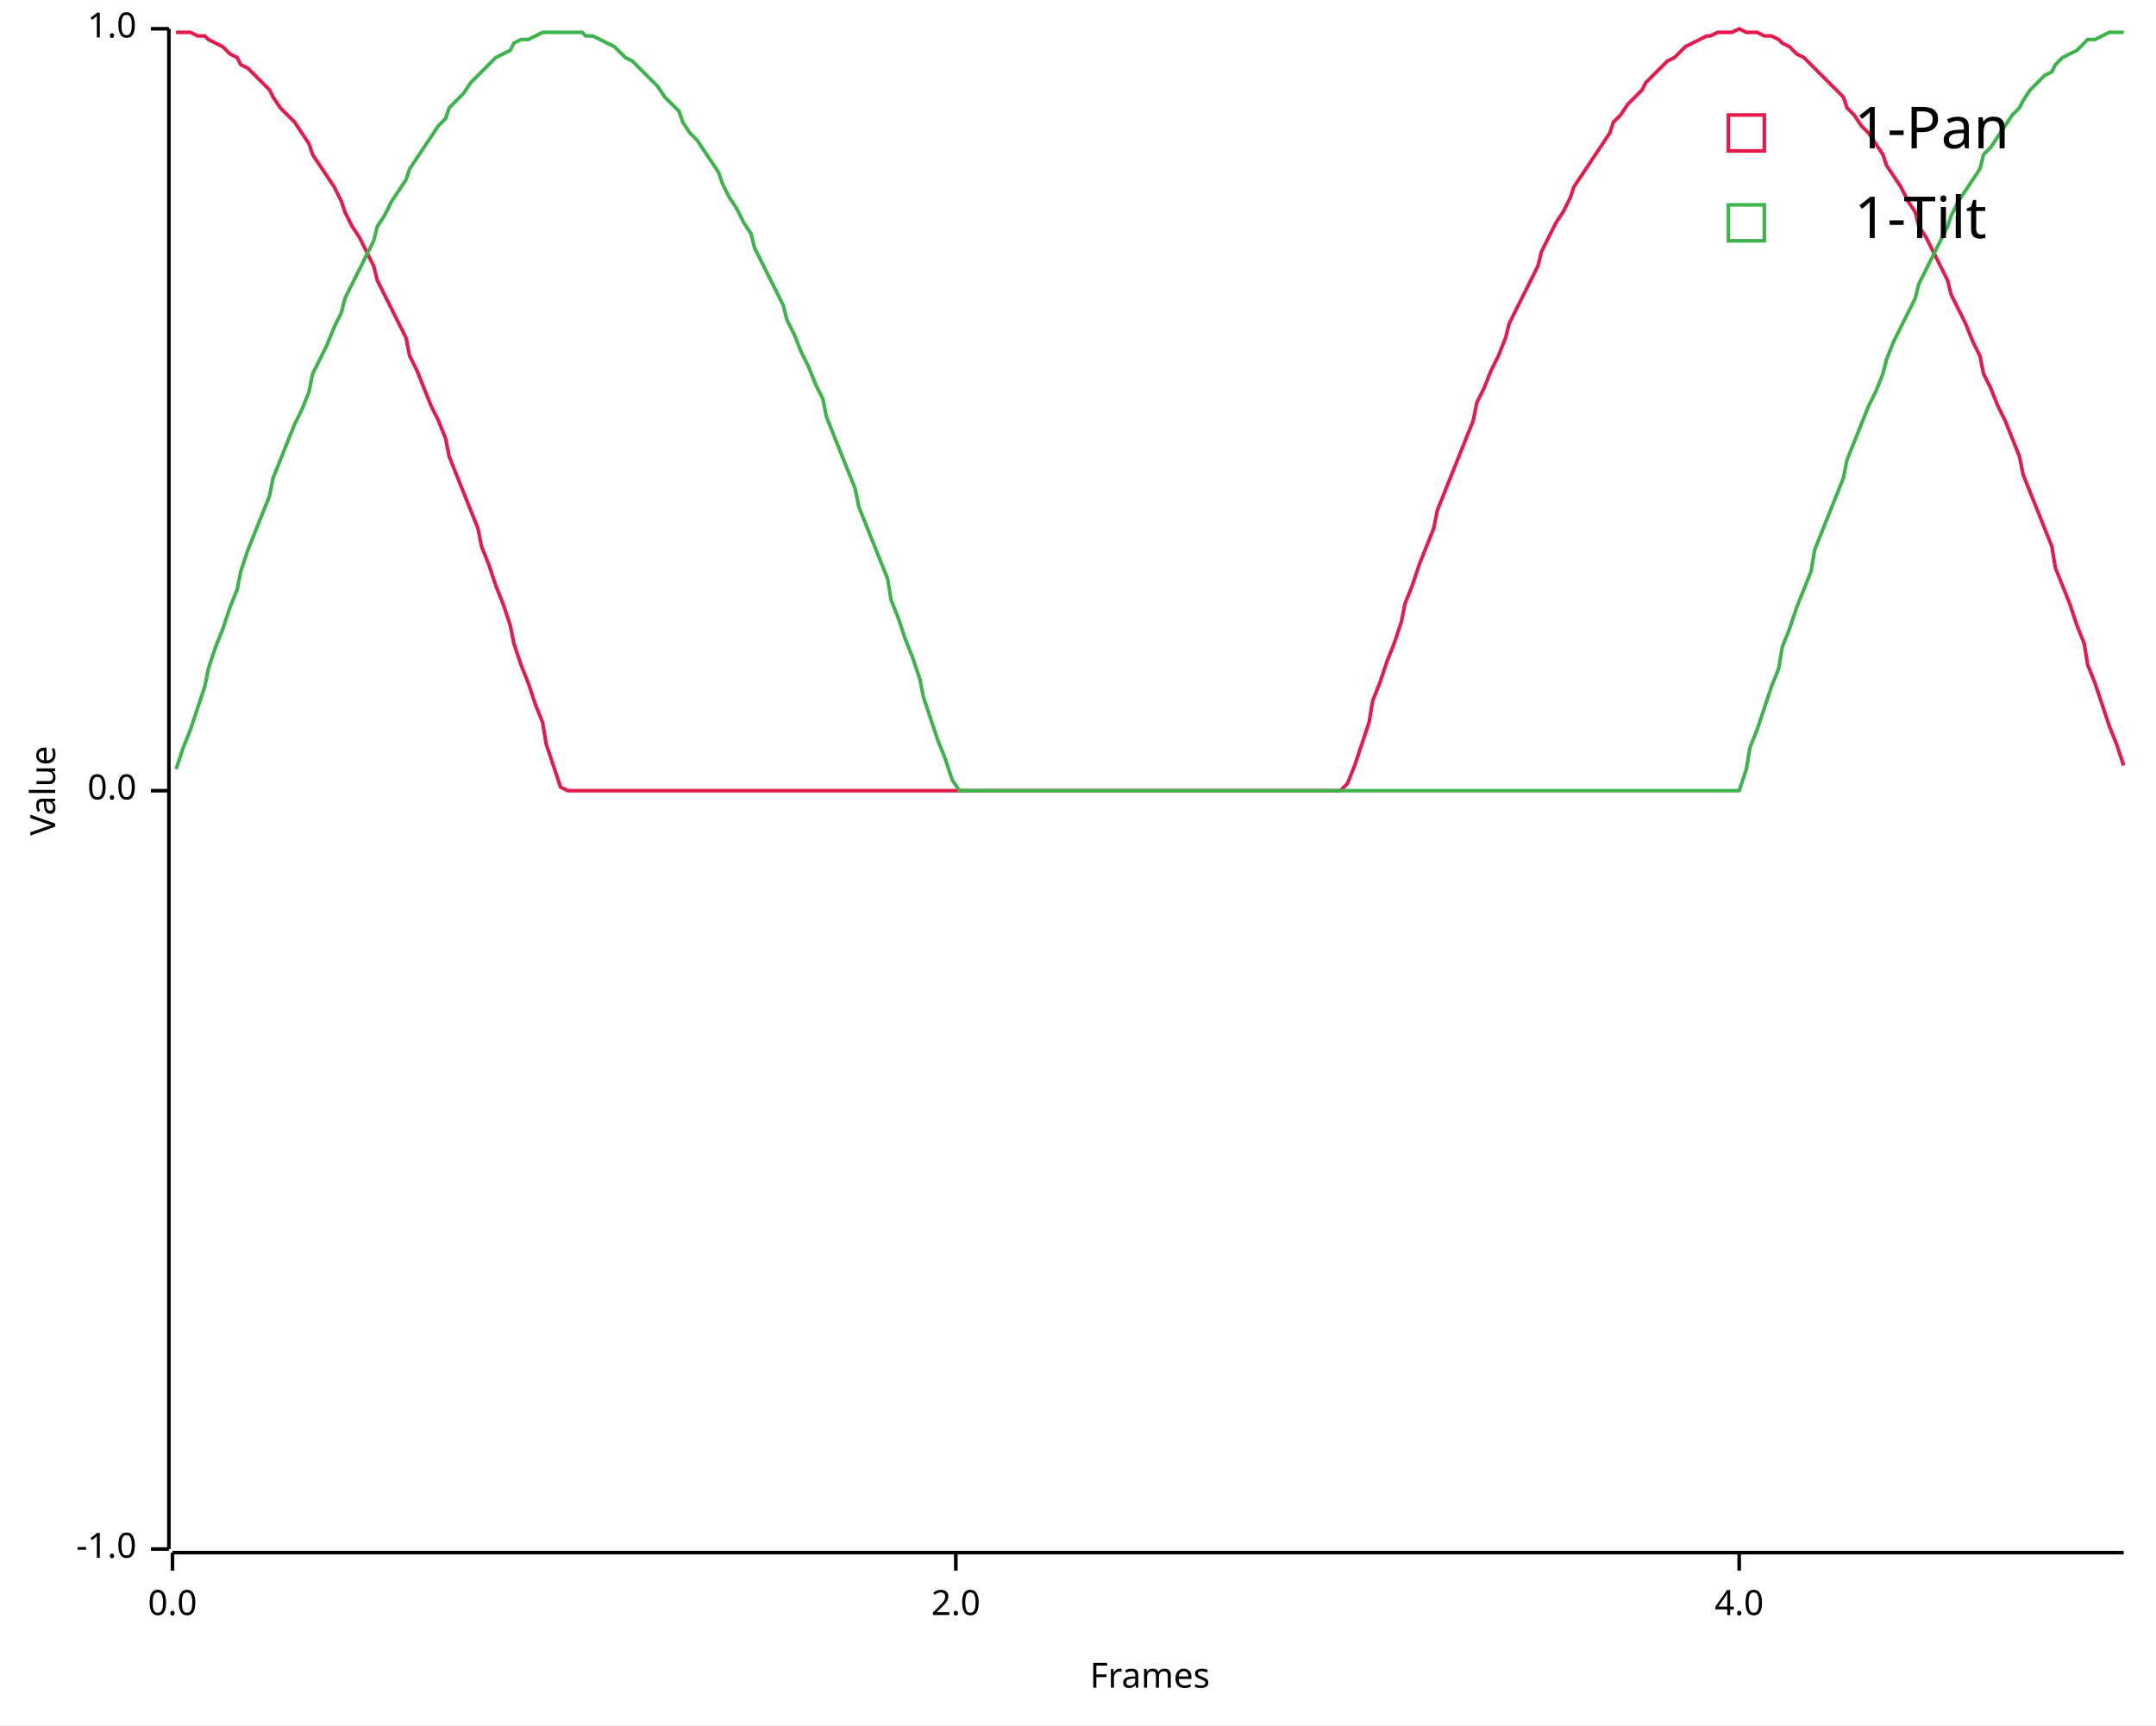
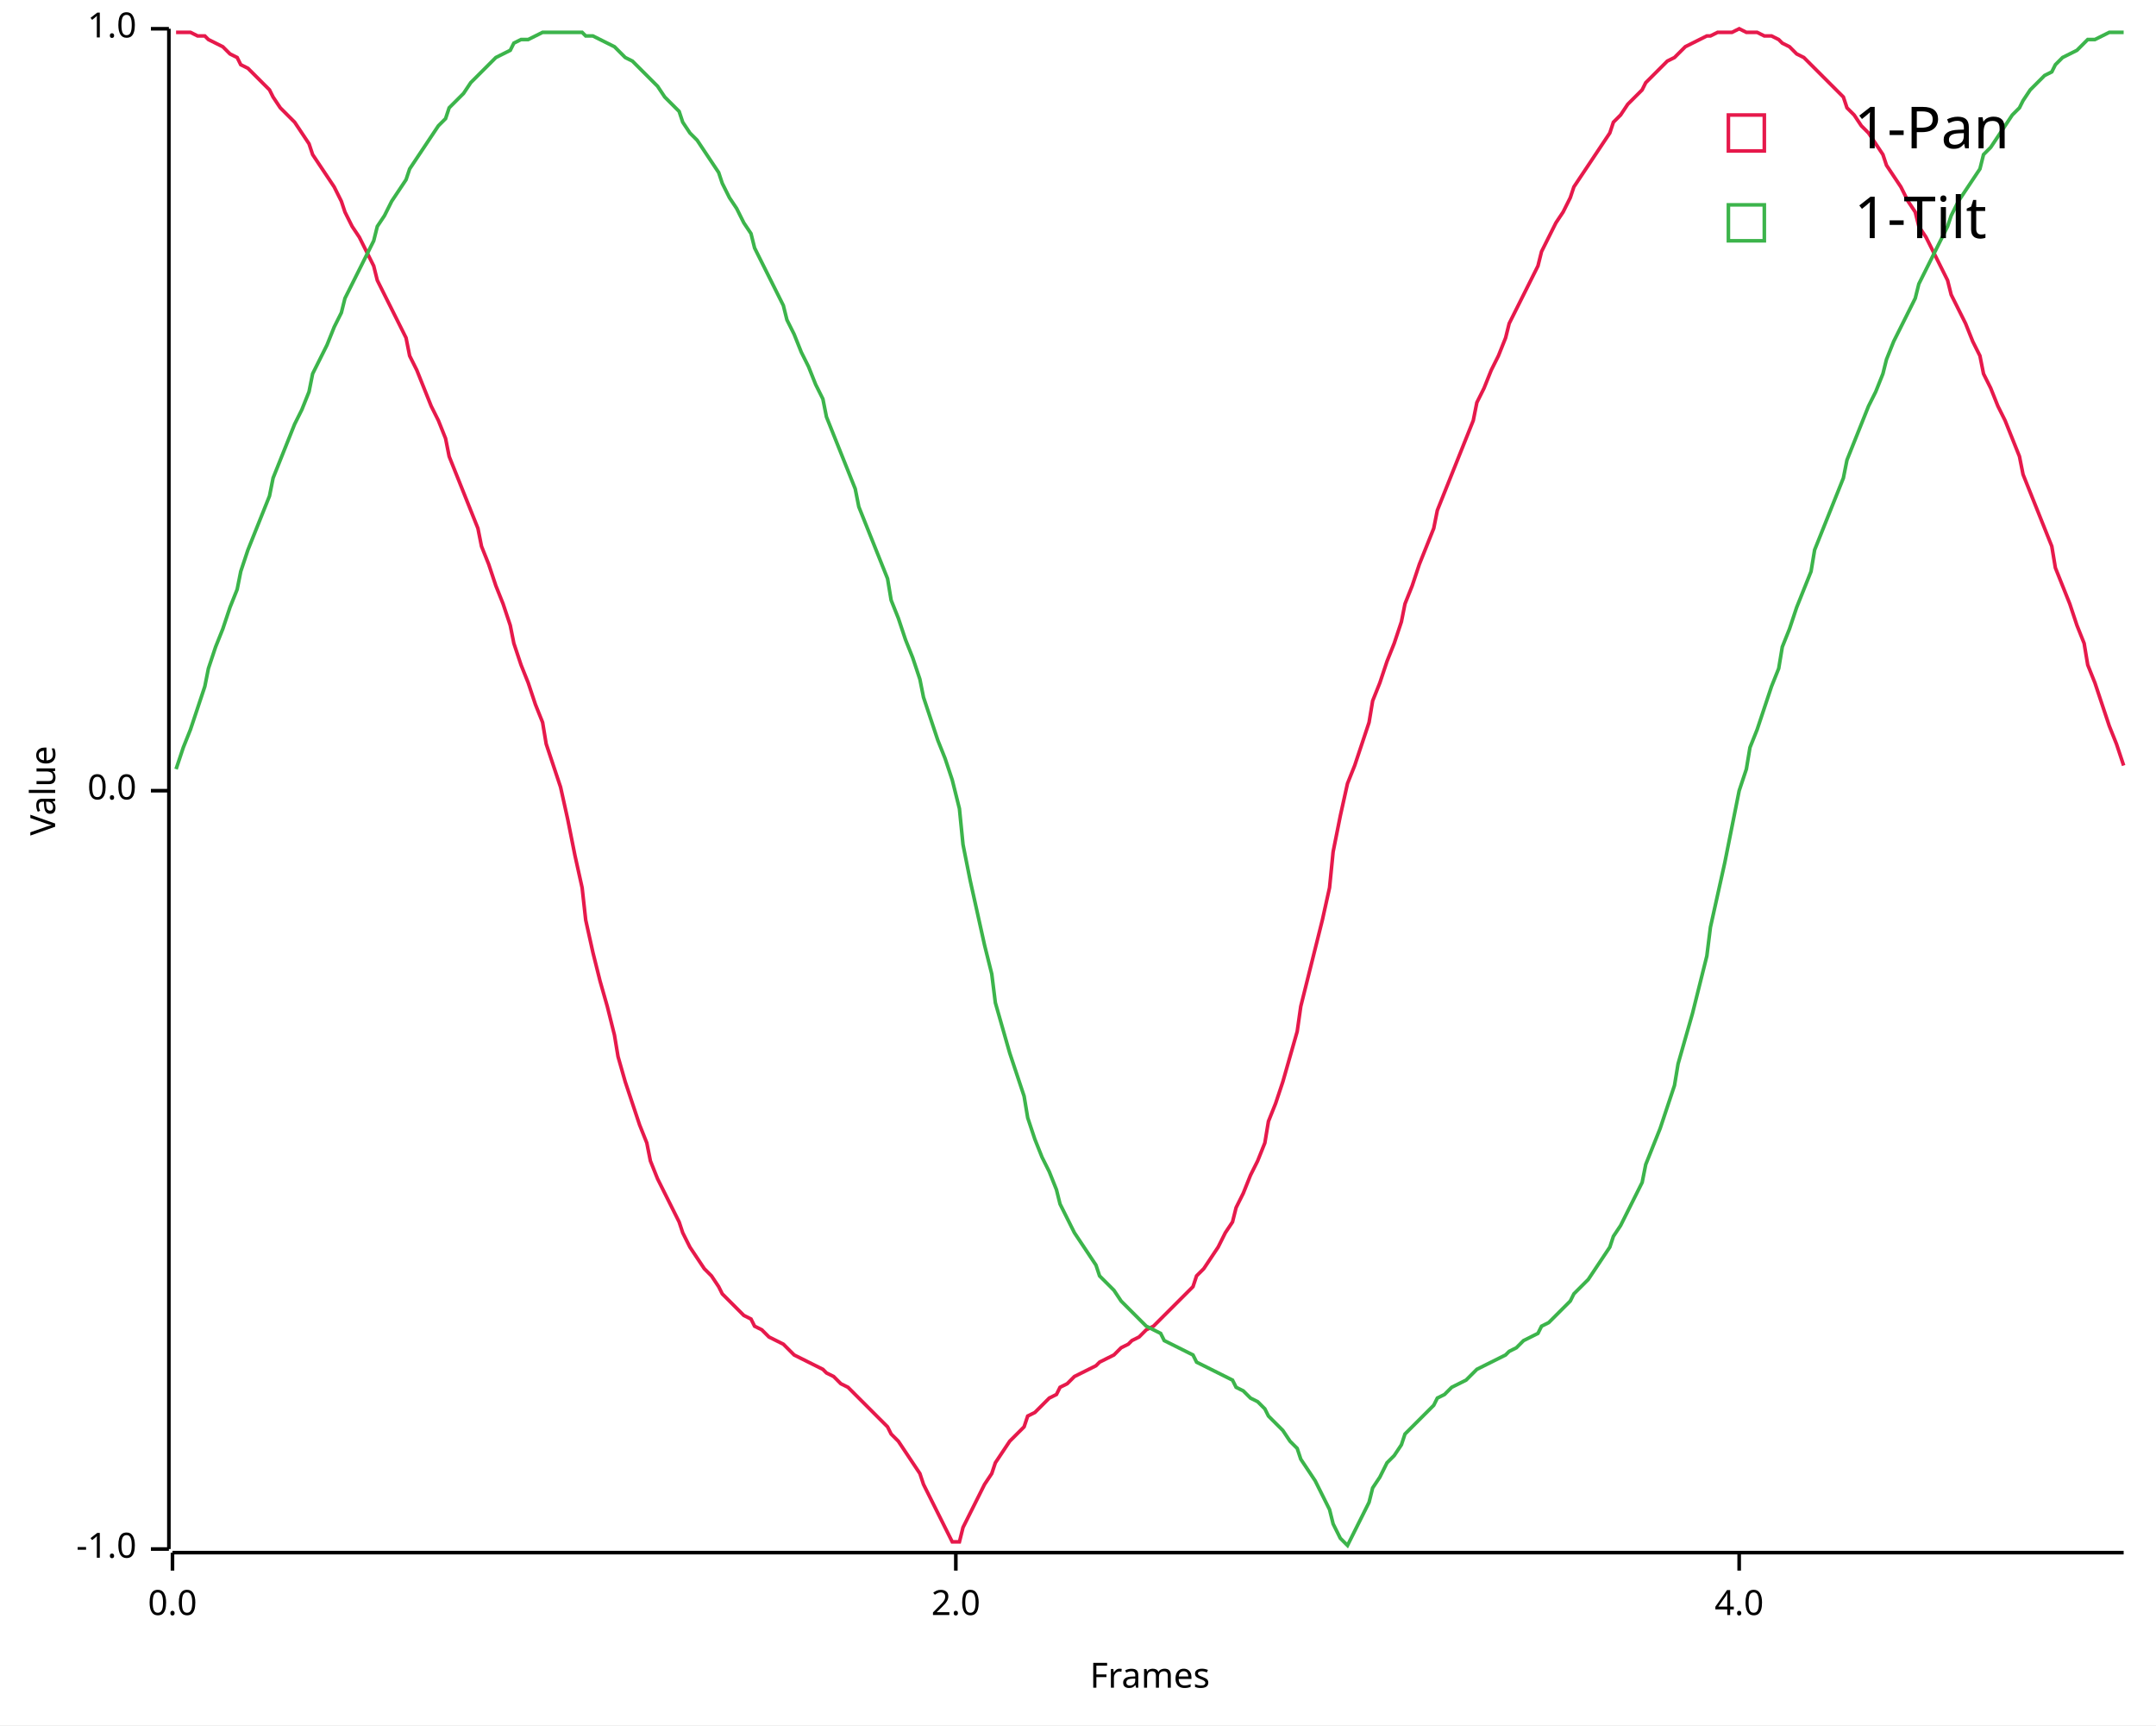
<svg xmlns="http://www.w3.org/2000/svg" width="600" height="480" viewBox="0 0 600 480">
  <rect x="0" y="0" width="600" height="480" opacity="1" fill="#FFFFFF" stroke="none" />
  <text x="8" y="220" dy="0.76em" text-anchor="middle" font-family="sans-serif" font-size="9.677" opacity="1" fill="#000000" transform="rotate(270, 8, 220)">
Value
</text>
  <text x="320" y="472" dy="-0.5ex" text-anchor="middle" font-family="sans-serif" font-size="9.677" opacity="1" fill="#000000">
Frames
</text>
  <polyline fill="none" opacity="1" stroke="#000000" stroke-width="1" points="47,8 47,431 " />
  <text x="38" y="431" dy="0.5ex" text-anchor="end" font-family="sans-serif" font-size="9.677" opacity="1" fill="#000000">
-1.0
</text>
  <polyline fill="none" opacity="1" stroke="#000000" stroke-width="1" points="42,431 47,431 " />
  <text x="38" y="220" dy="0.5ex" text-anchor="end" font-family="sans-serif" font-size="9.677" opacity="1" fill="#000000">
0.0
</text>
  <polyline fill="none" opacity="1" stroke="#000000" stroke-width="1" points="42,220 47,220 " />
  <text x="38" y="8" dy="0.5ex" text-anchor="end" font-family="sans-serif" font-size="9.677" opacity="1" fill="#000000">
1.0
</text>
  <polyline fill="none" opacity="1" stroke="#000000" stroke-width="1" points="42,8 47,8 " />
  <polyline fill="none" opacity="1" stroke="#000000" stroke-width="1" points="48,432 591,432 " />
  <text x="48" y="442" dy="0.76em" text-anchor="middle" font-family="sans-serif" font-size="9.677" opacity="1" fill="#000000">
0.0
</text>
  <polyline fill="none" opacity="1" stroke="#000000" stroke-width="1" points="48,432 48,437 " />
  <text x="266" y="442" dy="0.76em" text-anchor="middle" font-family="sans-serif" font-size="9.677" opacity="1" fill="#000000">
2.0
</text>
  <polyline fill="none" opacity="1" stroke="#000000" stroke-width="1" points="266,432 266,437 " />
  <text x="484" y="442" dy="0.76em" text-anchor="middle" font-family="sans-serif" font-size="9.677" opacity="1" fill="#000000">
4.0
</text>
  <polyline fill="none" opacity="1" stroke="#000000" stroke-width="1" points="484,432 484,437 " />
-   <polyline fill="none" opacity="1" stroke="#E6194B" stroke-width="1" points="49,9 51,9 53,9 55,10 57,10 58,11 60,12 62,13 64,15 66,16 67,18 69,19 71,21 73,23 75,25 76,27 78,30 80,32 82,34 84,37 86,40 87,43 89,46 91,49 93,52 95,56 96,59 98,63 100,66 102,70 104,74 105,78 107,82 109,86 111,90 113,94 114,99 116,103 118,108 120,113 122,117 124,122 125,127 127,132 129,137 131,142 133,147 134,152 136,157 138,163 140,168 142,174 143,179 145,185 147,190 149,196 151,201 152,207 154,213 156,219 158,220 160,220 162,220 163,220 165,220 167,220 169,220 171,220 172,220 174,220 176,220 178,220 180,220 181,220 183,220 185,220 187,220 189,220 190,220 192,220 194,220 196,220 198,220 200,220 201,220 203,220 205,220 207,220 209,220 210,220 212,220 214,220 216,220 218,220 219,220 221,220 223,220 225,220 227,220 229,220 230,220 232,220 234,220 236,220 238,220 239,220 241,220 243,220 245,220 247,220 248,220 250,220 252,220 254,220 256,220 257,220 259,220 261,220 263,220 265,220 267,220 268,220 270,220 272,220 274,220 276,220 277,220 279,220 281,220 283,220 285,220 286,220 288,220 290,220 292,220 294,220 295,220 297,220 299,220 301,220 303,220 305,220 306,220 308,220 310,220 312,220 314,220 315,220 317,220 319,220 321,220 323,220 324,220 326,220 328,220 330,220 332,220 333,220 335,220 337,220 339,220 341,220 343,220 344,220 346,220 348,220 350,220 352,220 353,220 355,220 357,220 359,220 361,220 362,220 364,220 366,220 368,220 370,220 371,220 373,220 375,218 377,213 379,207 381,201 382,195 384,190 386,184 388,179 390,173 391,168 393,163 395,157 397,152 399,147 400,142 402,137 404,132 406,127 408,122 410,117 411,112 413,108 415,103 417,99 419,94 420,90 422,86 424,82 426,78 428,74 429,70 431,66 433,62 435,59 437,55 438,52 440,49 442,46 444,43 446,40 448,37 449,34 451,32 453,29 455,27 457,25 458,23 460,21 462,19 464,17 466,16 467,15 469,13 471,12 473,11 475,10 476,10 478,9 480,9 482,9 484,8 486,9 487,9 489,9 491,10 493,10 495,11 496,12 498,13 500,15 502,16 504,18 505,19 507,21 509,23 511,25 513,27 514,30 516,32 518,35 520,37 522,40 524,43 525,46 527,49 529,52 531,56 533,59 534,63 536,66 538,70 540,74 542,78 543,82 545,86 547,90 549,95 551,99 552,104 554,108 556,113 558,117 560,122 562,127 563,132 565,137 567,142 569,147 571,152 572,158 574,163 576,168 578,174 580,179 581,185 583,190 585,196 587,202 589,207 591,213 " />
-   <polyline fill="none" opacity="1" stroke="#3CB44B" stroke-width="1" points="49,214 51,208 53,203 55,197 57,191 58,186 60,180 62,175 64,169 66,164 67,159 69,153 71,148 73,143 75,138 76,133 78,128 80,123 82,118 84,114 86,109 87,104 89,100 91,96 93,91 95,87 96,83 98,79 100,75 102,71 104,67 105,63 107,60 109,56 111,53 113,50 114,47 116,44 118,41 120,38 122,35 124,33 125,30 127,28 129,26 131,23 133,21 134,20 136,18 138,16 140,15 142,14 143,12 145,11 147,11 149,10 151,9 152,9 154,9 156,9 158,9 160,9 162,9 163,10 165,10 167,11 169,12 171,13 172,14 174,16 176,17 178,19 180,21 181,22 183,24 185,27 187,29 189,31 190,34 192,37 194,39 196,42 198,45 200,48 201,51 203,55 205,58 207,62 209,65 210,69 212,73 214,77 216,81 218,85 219,89 221,93 223,98 225,102 227,107 229,111 230,116 232,121 234,126 236,131 238,136 239,141 241,146 243,151 245,156 247,161 248,167 250,172 252,178 254,183 256,189 257,194 259,200 261,206 263,211 265,217 267,220 268,220 270,220 272,220 274,220 276,220 277,220 279,220 281,220 283,220 285,220 286,220 288,220 290,220 292,220 294,220 295,220 297,220 299,220 301,220 303,220 305,220 306,220 308,220 310,220 312,220 314,220 315,220 317,220 319,220 321,220 323,220 324,220 326,220 328,220 330,220 332,220 333,220 335,220 337,220 339,220 341,220 343,220 344,220 346,220 348,220 350,220 352,220 353,220 355,220 357,220 359,220 361,220 362,220 364,220 366,220 368,220 370,220 371,220 373,220 375,220 377,220 379,220 381,220 382,220 384,220 386,220 388,220 390,220 391,220 393,220 395,220 397,220 399,220 400,220 402,220 404,220 406,220 408,220 410,220 411,220 413,220 415,220 417,220 419,220 420,220 422,220 424,220 426,220 428,220 429,220 431,220 433,220 435,220 437,220 438,220 440,220 442,220 444,220 446,220 448,220 449,220 451,220 453,220 455,220 457,220 458,220 460,220 462,220 464,220 466,220 467,220 469,220 471,220 473,220 475,220 476,220 478,220 480,220 482,220 484,220 486,214 487,208 489,203 491,197 493,191 495,186 496,180 498,175 500,169 502,164 504,159 505,153 507,148 509,143 511,138 513,133 514,128 516,123 518,118 520,113 522,109 524,104 525,100 527,95 529,91 531,87 533,83 534,79 536,75 538,71 540,67 542,63 543,60 545,56 547,53 549,50 551,47 552,43 554,41 556,38 558,35 560,32 562,30 563,28 565,25 567,23 569,21 571,20 572,18 574,16 576,15 578,14 580,12 581,11 583,11 585,10 587,9 589,9 591,9 " />
+   <polyline fill="none" opacity="1" stroke="#E6194B" stroke-width="1" points="49,9 51,9 53,9 55,10 57,10 58,11 60,12 62,13 64,15 66,16 67,18 69,19 71,21 73,23 75,25 76,27 78,30 80,32 82,34 84,37 86,40 87,43 89,46 91,49 93,52 95,56 96,59 98,63 100,66 102,70 104,74 105,78 107,82 109,86 111,90 113,94 114,99 116,103 118,108 120,113 122,117 124,122 125,127 127,132 129,137 131,142 133,147 134,152 136,157 138,163 140,168 142,174 143,179 145,185 147,190 149,196 151,201 152,207 154,213 156,219 158,228 160,238 162,247 163,256 165,265 167,273 169,280 171,288 172,294 174,301 176,307 178,313 180,318 181,323 183,328 185,332 187,336 189,340 190,343 192,347 194,350 196,353 198,355 200,358 201,360 203,362 205,364 207,366 209,367 210,369 212,370 214,372 216,373 218,374 219,375 221,377 223,378 225,379 227,380 229,381 230,382 232,383 234,385 236,386 238,388 239,389 241,391 243,393 245,395 247,397 248,399 250,401 252,404 254,407 256,410 257,413 259,417 261,421 263,425 265,429 267,429 268,425 270,421 272,417 274,413 276,410 277,407 279,404 281,401 283,399 285,397 286,394 288,393 290,391 292,389 294,388 295,386 297,385 299,383 301,382 303,381 305,380 306,379 308,378 310,377 312,375 314,374 315,373 317,372 319,370 321,369 323,367 324,366 326,364 328,362 330,360 332,358 333,355 335,353 337,350 339,347 341,343 343,340 344,336 346,332 348,327 350,323 352,318 353,312 355,307 357,301 359,294 361,287 362,280 364,272 366,264 368,256 370,247 371,237 373,227 375,218 377,213 379,207 381,201 382,195 384,190 386,184 388,179 390,173 391,168 393,163 395,157 397,152 399,147 400,142 402,137 404,132 406,127 408,122 410,117 411,112 413,108 415,103 417,99 419,94 420,90 422,86 424,82 426,78 428,74 429,70 431,66 433,62 435,59 437,55 438,52 440,49 442,46 444,43 446,40 448,37 449,34 451,32 453,29 455,27 457,25 458,23 460,21 462,19 464,17 466,16 467,15 469,13 471,12 473,11 475,10 476,10 478,9 480,9 482,9 484,8 486,9 487,9 489,9 491,10 493,10 495,11 496,12 498,13 500,15 502,16 504,18 505,19 507,21 509,23 511,25 513,27 514,30 516,32 518,35 520,37 522,40 524,43 525,46 527,49 529,52 531,56 533,59 534,63 536,66 538,70 540,74 542,78 543,82 545,86 547,90 549,95 551,99 552,104 554,108 556,113 558,117 560,122 562,127 563,132 565,137 567,142 569,147 571,152 572,158 574,163 576,168 578,174 580,179 581,185 583,190 585,196 587,202 589,207 591,213 " />
+   <polyline fill="none" opacity="1" stroke="#3CB44B" stroke-width="1" points="49,214 51,208 53,203 55,197 57,191 58,186 60,180 62,175 64,169 66,164 67,159 69,153 71,148 73,143 75,138 76,133 78,128 80,123 82,118 84,114 86,109 87,104 89,100 91,96 93,91 95,87 96,83 98,79 100,75 102,71 104,67 105,63 107,60 109,56 111,53 113,50 114,47 116,44 118,41 120,38 122,35 124,33 125,30 127,28 129,26 131,23 133,21 134,20 136,18 138,16 140,15 142,14 143,12 145,11 147,11 149,10 151,9 152,9 154,9 156,9 158,9 160,9 162,9 163,10 165,10 167,11 169,12 171,13 172,14 174,16 176,17 178,19 180,21 181,22 183,24 185,27 187,29 189,31 190,34 192,37 194,39 196,42 198,45 200,48 201,51 203,55 205,58 207,62 209,65 210,69 212,73 214,77 216,81 218,85 219,89 221,93 223,98 225,102 227,107 229,111 230,116 232,121 234,126 236,131 238,136 239,141 241,146 243,151 245,156 247,161 248,167 250,172 252,178 254,183 256,189 257,194 259,200 261,206 263,211 265,217 267,225 268,235 270,245 272,254 274,263 276,271 277,279 279,286 281,293 283,299 285,305 286,311 288,317 290,322 292,326 294,331 295,335 297,339 299,343 301,346 303,349 305,352 306,355 308,357 310,359 312,362 314,364 315,365 317,367 319,369 321,370 323,371 324,373 326,374 328,375 330,376 332,377 333,379 335,380 337,381 339,382 341,383 343,384 344,386 346,387 348,389 350,390 352,392 353,394 355,396 357,398 359,401 361,403 362,406 364,409 366,412 368,416 370,420 371,424 373,428 375,430 377,426 379,422 381,418 382,414 384,411 386,407 388,405 390,402 391,399 393,397 395,395 397,393 399,391 400,389 402,388 404,386 406,385 408,384 410,382 411,381 413,380 415,379 417,378 419,377 420,376 422,375 424,373 426,372 428,371 429,369 431,368 433,366 435,364 437,362 438,360 440,358 442,356 444,353 446,350 448,347 449,344 451,341 453,337 455,333 457,329 458,324 460,319 462,314 464,308 466,302 467,296 469,289 471,282 473,274 475,266 476,258 478,249 480,240 482,230 484,220 486,214 487,208 489,203 491,197 493,191 495,186 496,180 498,175 500,169 502,164 504,159 505,153 507,148 509,143 511,138 513,133 514,128 516,123 518,118 520,113 522,109 524,104 525,100 527,95 529,91 531,87 533,83 534,79 536,75 538,71 540,67 542,63 543,60 545,56 547,53 549,50 551,47 552,43 554,41 556,38 558,35 560,32 562,30 563,28 565,25 567,23 569,21 571,20 572,18 574,16 576,15 578,14 580,12 581,11 583,11 585,10 587,9 589,9 591,9 " />
  <text x="516" y="29" dy="0.76em" text-anchor="start" font-family="Calibri" font-size="16.129" opacity="1" fill="#000000">
1-Pan
</text>
  <text x="516" y="54" dy="0.76em" text-anchor="start" font-family="Calibri" font-size="16.129" opacity="1" fill="#000000">
1-Tilt
</text>
  <rect x="481" y="32" width="10" height="10" opacity="1" fill="none" stroke="#E6194B" />
  <rect x="481" y="57" width="10" height="10" opacity="1" fill="none" stroke="#3CB44B" />
</svg>
